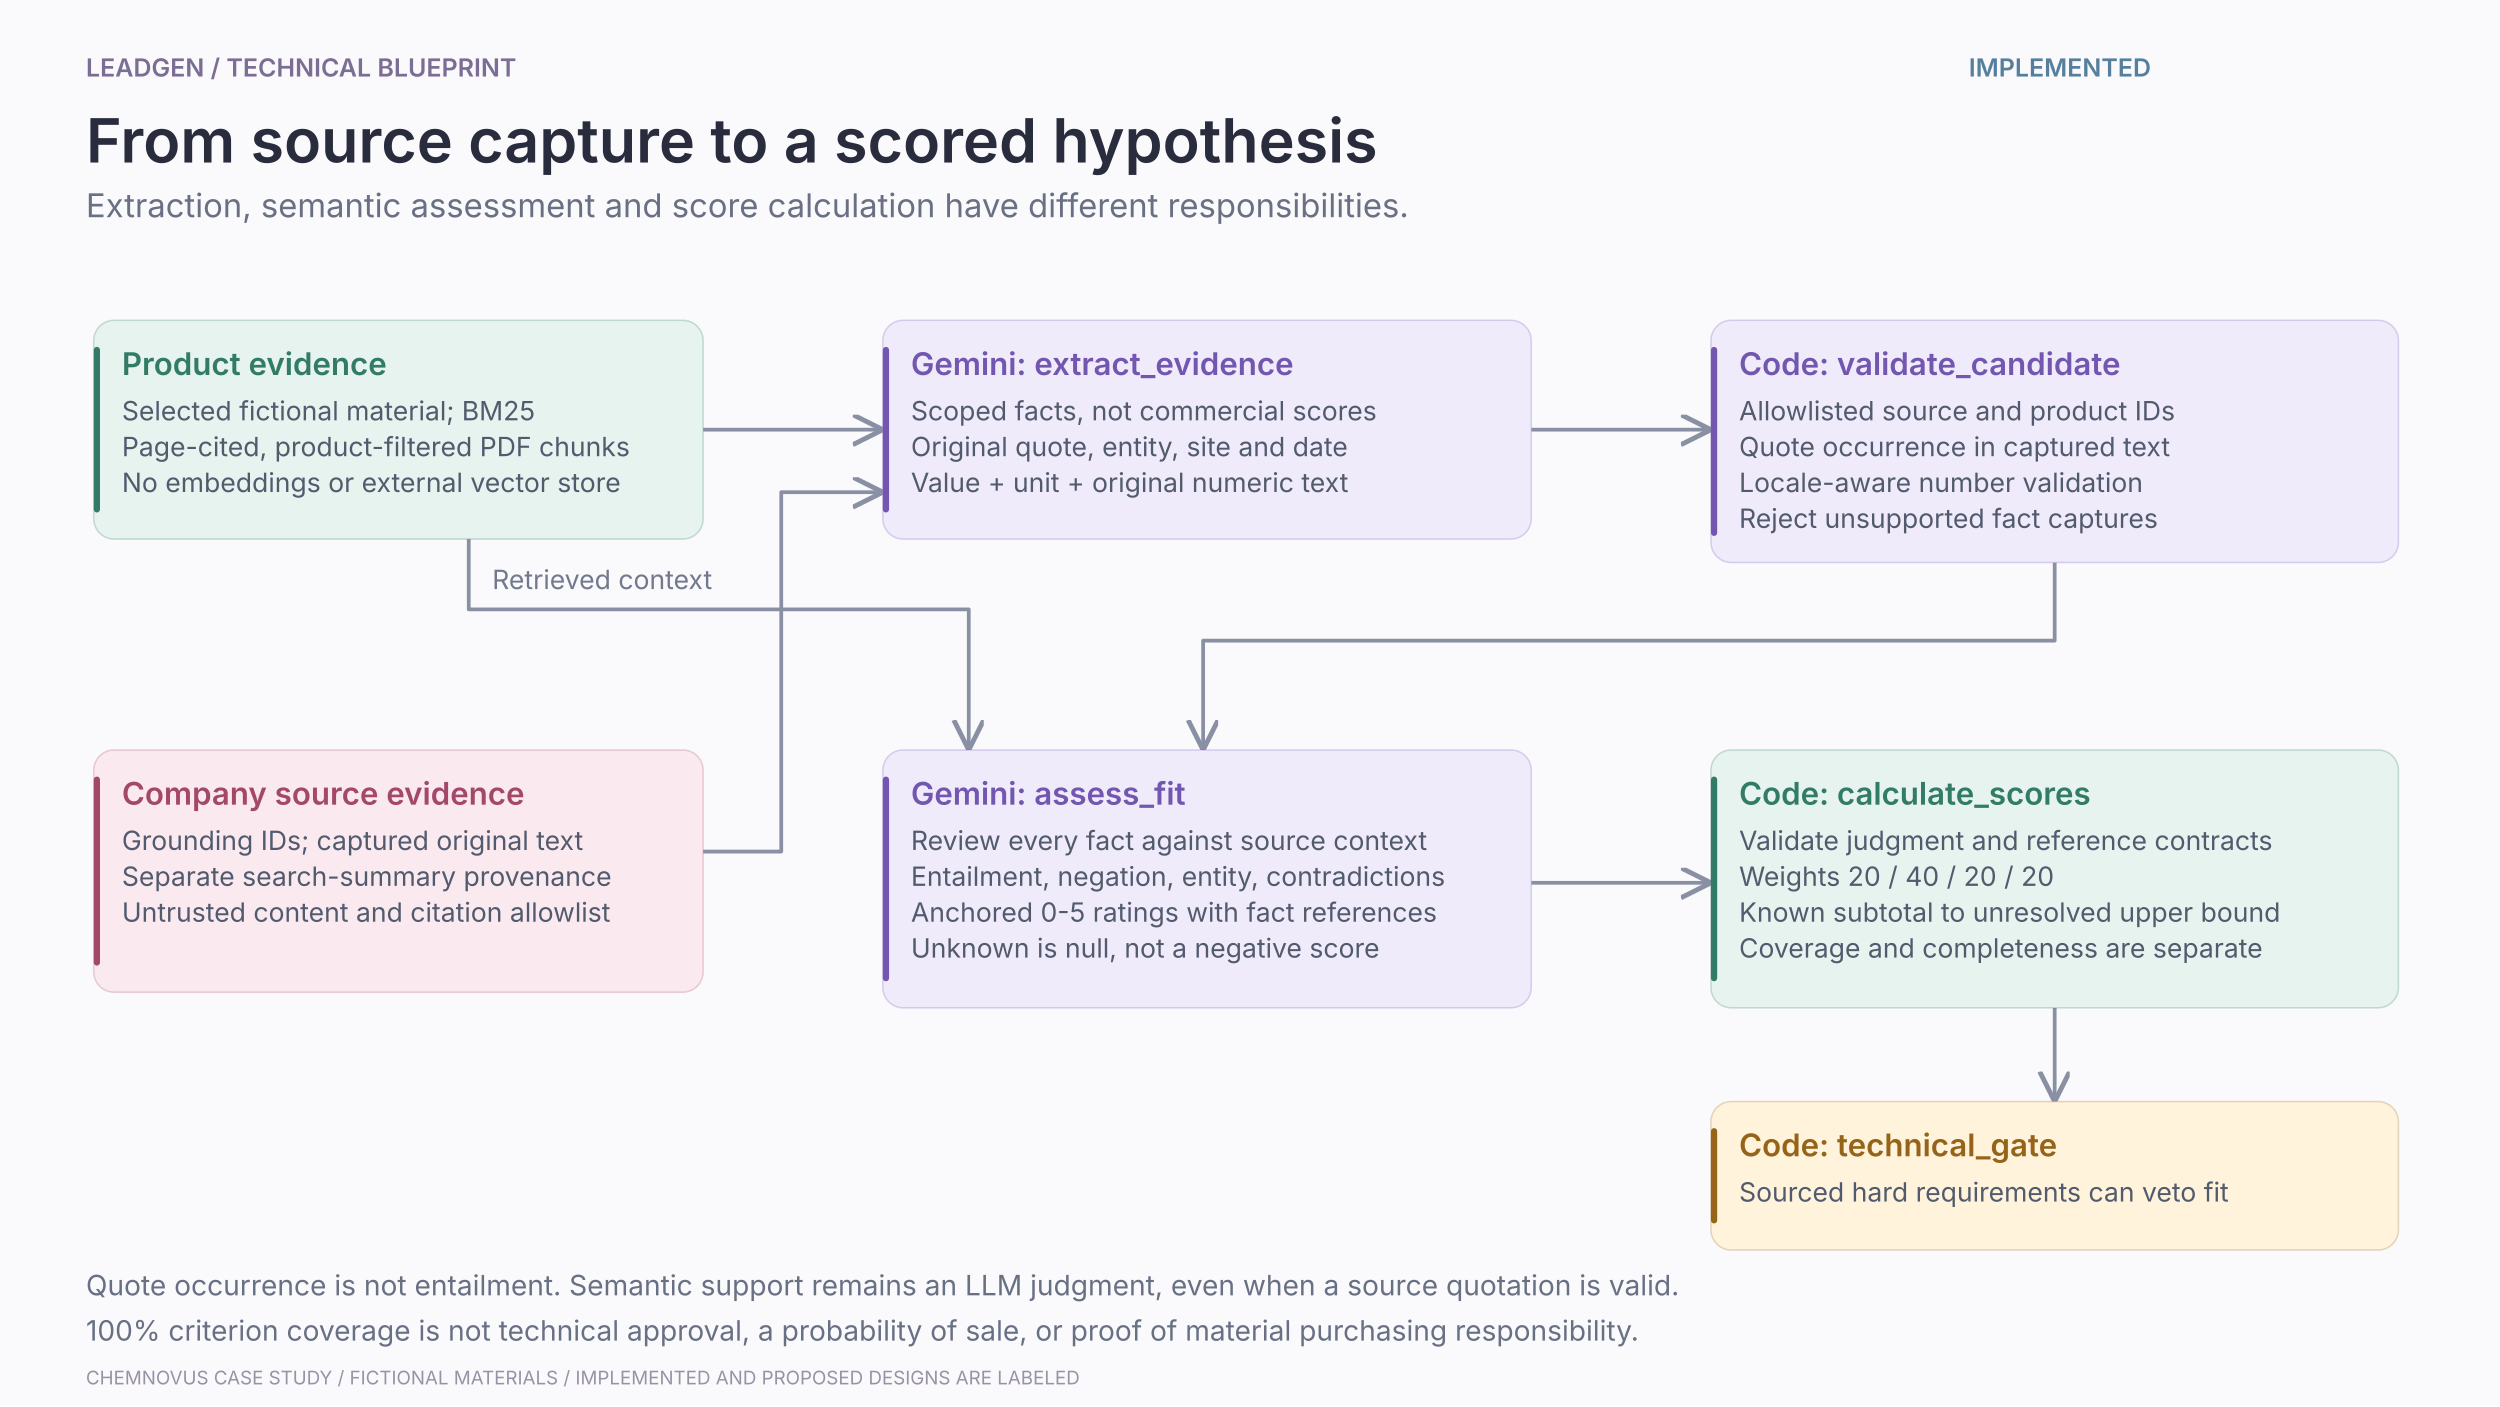
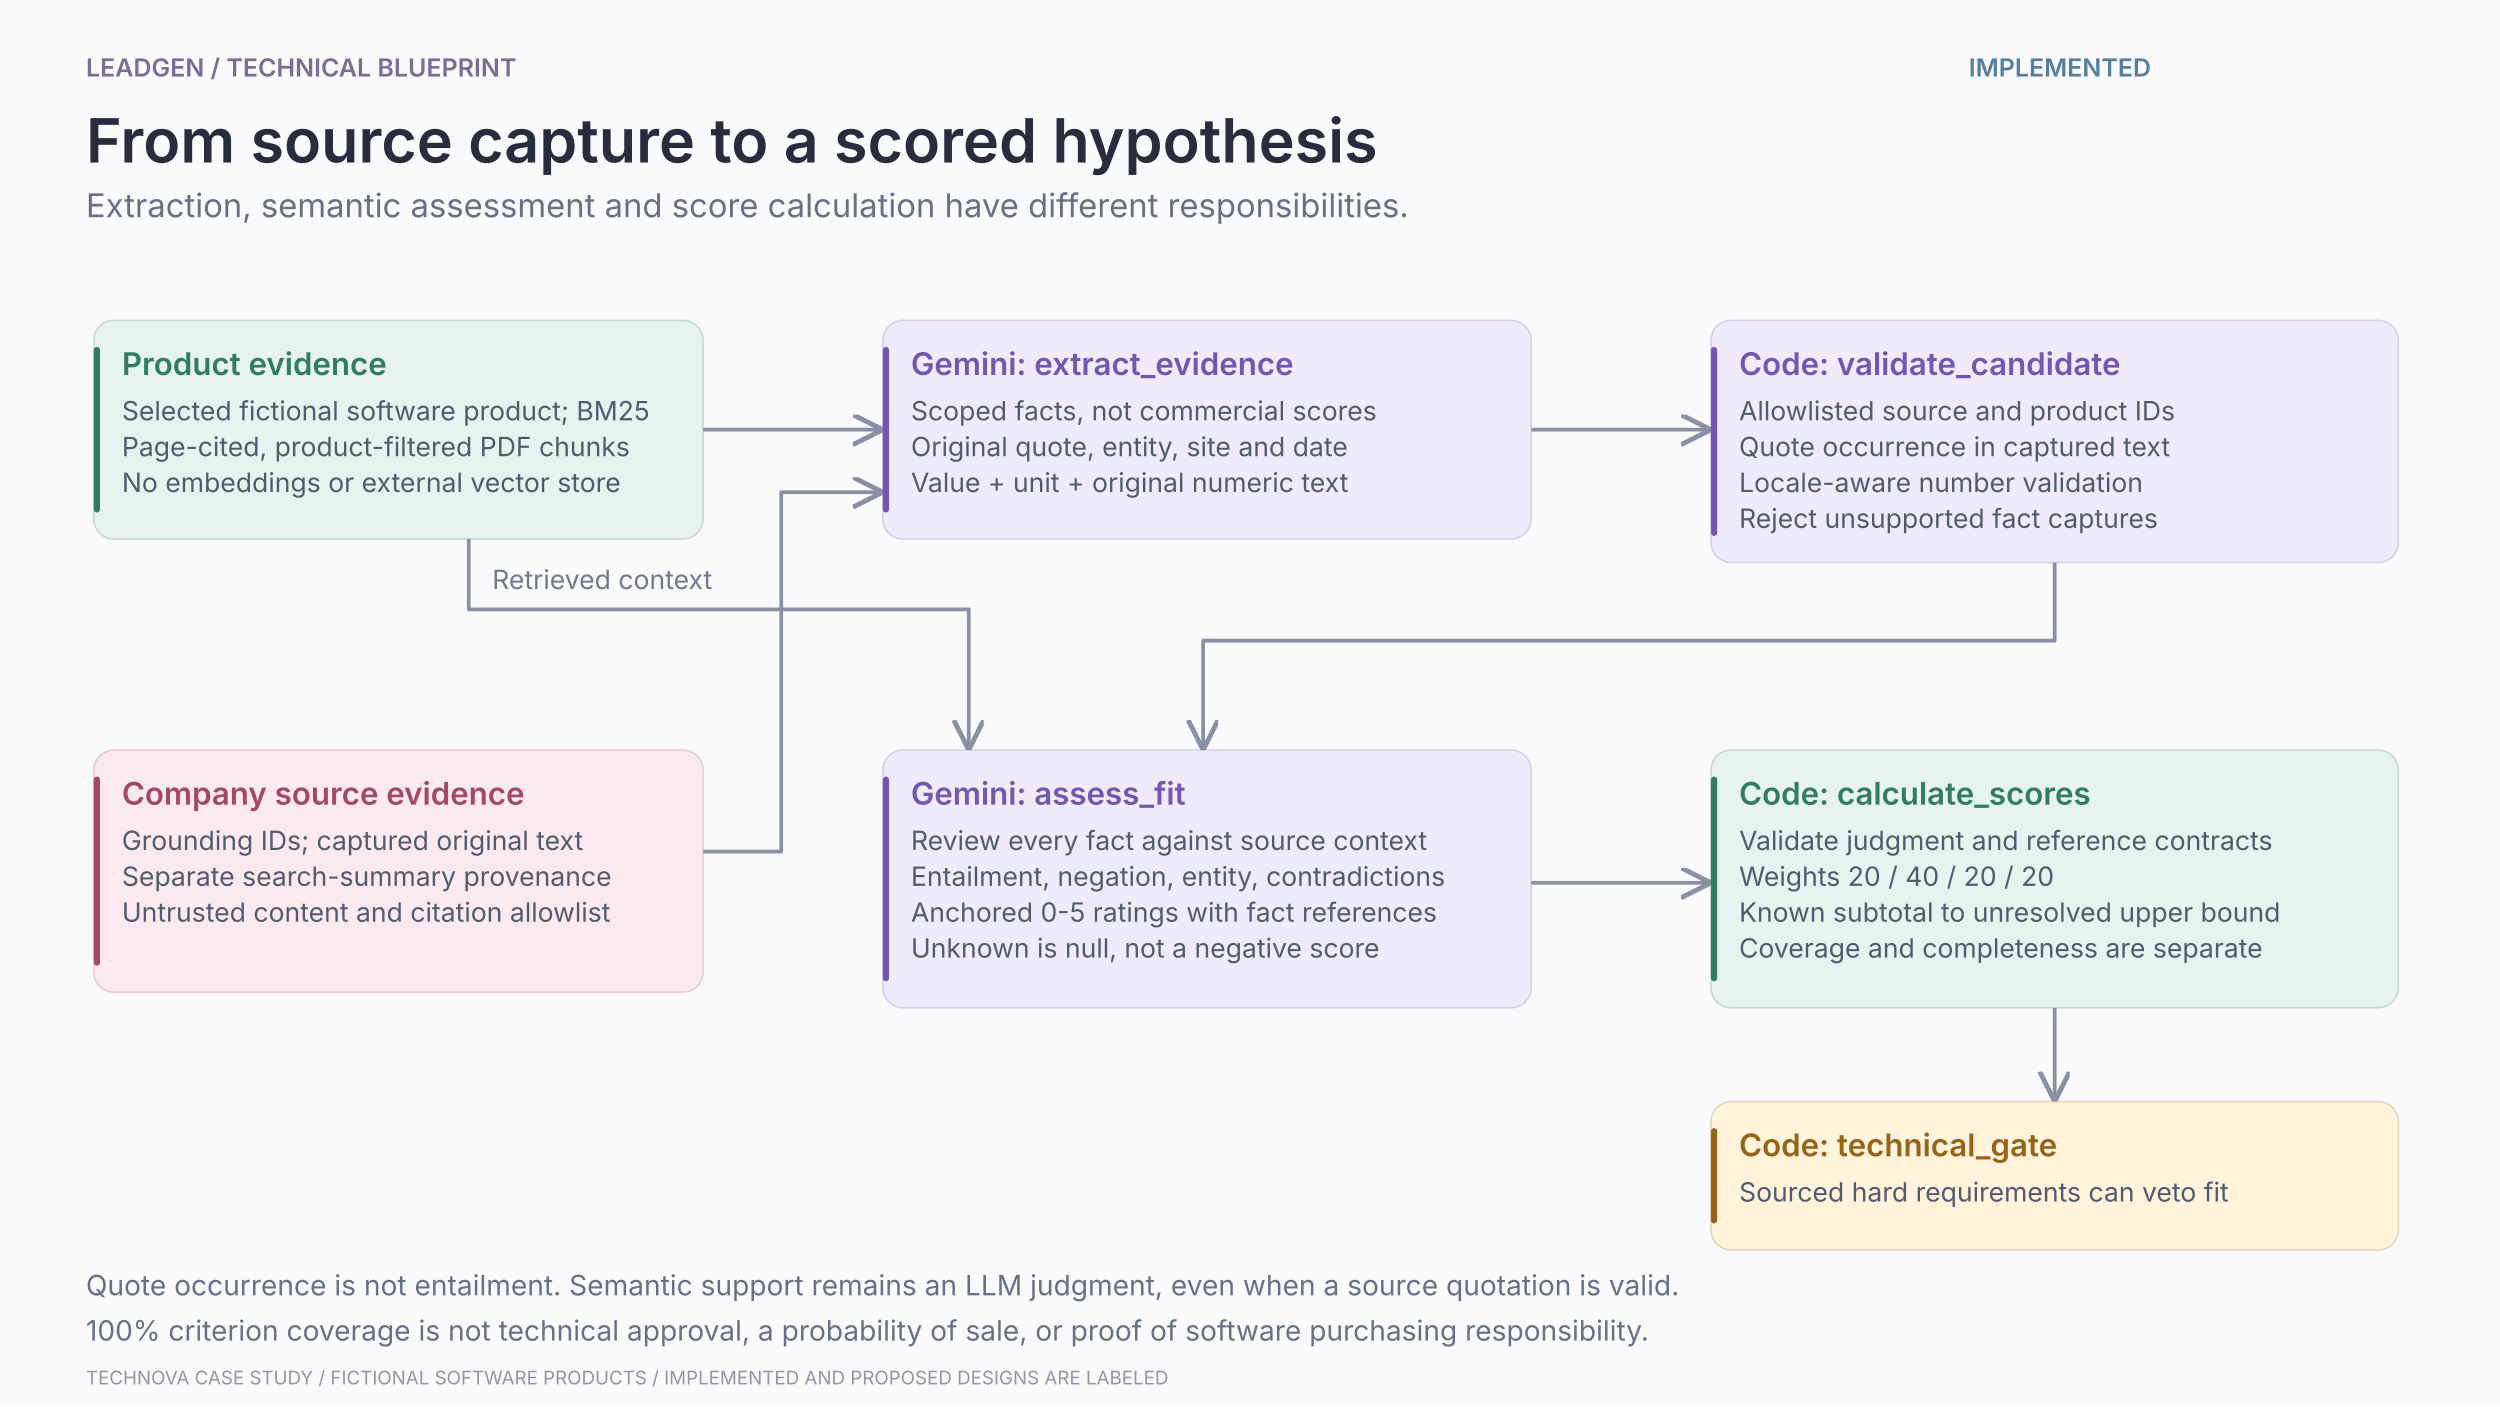
<svg xmlns="http://www.w3.org/2000/svg" width="1600" height="900" viewBox="0 0 1600 900" role="img" aria-labelledby="title desc">
  <defs>
    <marker id="arrow" markerWidth="9" markerHeight="9" refX="8" refY="4" orient="auto" markerUnits="strokeWidth">
      <path d="M0,0 L8,4 L0,8" fill="none" stroke="#8990a4" stroke-width="1.3" />
    </marker>
  </defs>
  <g font-family="Inter, Arial, sans-serif">
    <rect width="1600" height="900" fill="#faf9fc" />
    <text x="55" y="49" fill="#7b6d93" font-size="16" font-weight="600">
      <tspan x="55" dy="0">LEADGEN / TECHNICAL BLUEPRINT</tspan>
    </text>
    <text x="55" y="104" fill="#292c3c" font-size="39" font-weight="600">
      <tspan x="55" dy="0">From source capture to a scored hypothesis</tspan>
    </text>
    <text x="55" y="139" fill="#697083" font-size="21" font-weight="400">
      <tspan x="55" dy="0">Extraction, semantic assessment and score calculation have different responsibilities.</tspan>
    </text>
    <text x="1260" y="49" fill="#567e9d" font-size="16" font-weight="600">
      <tspan x="1260" dy="0">IMPLEMENTED</tspan>
    </text>
    <polyline points="450,275 565,275" fill="none" stroke="#8990a4" stroke-width="2.4" stroke-linejoin="round" marker-end="url(#arrow)" />
    <polyline points="450,545 500,545 500,315 565,315" fill="none" stroke="#8990a4" stroke-width="2.4" stroke-linejoin="round" marker-end="url(#arrow)" />
    <polyline points="980,275 1095,275" fill="none" stroke="#8990a4" stroke-width="2.4" stroke-linejoin="round" marker-end="url(#arrow)" />
    <polyline points="1315,360 1315,410 770,410 770,480" fill="none" stroke="#8990a4" stroke-width="2.4" stroke-linejoin="round" marker-end="url(#arrow)" />
    <polyline points="300,345 300,390 620,390 620,480" fill="none" stroke="#8990a4" stroke-width="2.4" stroke-linejoin="round" marker-end="url(#arrow)" />
    <rect x="310" y="359" width="165" height="25" rx="4" fill="#faf9fc" />
    <text x="315" y="377" fill="#72798d" font-size="17" font-weight="400">
      <tspan x="315" dy="0">Retrieved context</tspan>
    </text>
    <polyline points="980,565 1095,565" fill="none" stroke="#8990a4" stroke-width="2.4" stroke-linejoin="round" marker-end="url(#arrow)" />
    <polyline points="1315,645 1315,705" fill="none" stroke="#8990a4" stroke-width="2.4" stroke-linejoin="round" marker-end="url(#arrow)" />
    <g data-node="product" data-x="60" data-y="205" data-w="390" data-h="140">
      <rect x="60" y="205" width="390" height="140" rx="13" fill="#e6f3ee" stroke="#327b67" stroke-opacity=".24" />
      <rect x="60" y="222" width="4" height="106" rx="2" fill="#327b67" />
      <text x="78" y="240" fill="#327b67" font-size="20" font-weight="600">
        <tspan x="78" dy="0">Product evidence</tspan>
      </text>
      <text x="78" y="269" fill="#525b6e" font-size="17" font-weight="400">
-         <tspan x="78" dy="0">Selected fictional material; BM25</tspan>
+         <tspan x="78" dy="0">Selected fictional software product; BM25</tspan>
        <tspan x="78" dy="22.95">Page-cited, product-filtered PDF chunks</tspan>
        <tspan x="78" dy="22.95">No embeddings or external vector store</tspan>
      </text>
    </g>
    <g data-node="public" data-x="60" data-y="480" data-w="390" data-h="155">
      <rect x="60" y="480" width="390" height="155" rx="13" fill="#faeaf0" stroke="#a4486a" stroke-opacity=".24" />
      <rect x="60" y="497" width="4" height="121" rx="2" fill="#a4486a" />
      <text x="78" y="515" fill="#a4486a" font-size="20" font-weight="600">
        <tspan x="78" dy="0">Company source evidence</tspan>
      </text>
      <text x="78" y="544" fill="#525b6e" font-size="17" font-weight="400">
        <tspan x="78" dy="0">Grounding IDs; captured original text</tspan>
        <tspan x="78" dy="22.95">Separate search-summary provenance</tspan>
        <tspan x="78" dy="22.95">Untrusted content and citation allowlist</tspan>
      </text>
    </g>
    <g data-node="extract" data-x="565" data-y="205" data-w="415" data-h="140">
      <rect x="565" y="205" width="415" height="140" rx="13" fill="#f0ebfb" stroke="#7256b0" stroke-opacity=".24" />
      <rect x="565" y="222" width="4" height="106" rx="2" fill="#7256b0" />
      <text x="583" y="240" fill="#7256b0" font-size="20" font-weight="600">
        <tspan x="583" dy="0">Gemini: extract_evidence</tspan>
      </text>
      <text x="583" y="269" fill="#525b6e" font-size="17" font-weight="400">
        <tspan x="583" dy="0">Scoped facts, not commercial scores</tspan>
        <tspan x="583" dy="22.95">Original quote, entity, site and date</tspan>
        <tspan x="583" dy="22.95">Value + unit + original numeric text</tspan>
      </text>
    </g>
    <g data-node="validate" data-x="1095" data-y="205" data-w="440" data-h="155">
      <rect x="1095" y="205" width="440" height="155" rx="13" fill="#f0ebfb" stroke="#7256b0" stroke-opacity=".24" />
      <rect x="1095" y="222" width="4" height="121" rx="2" fill="#7256b0" />
      <text x="1113" y="240" fill="#7256b0" font-size="20" font-weight="600">
        <tspan x="1113" dy="0">Code: validate_candidate</tspan>
      </text>
      <text x="1113" y="269" fill="#525b6e" font-size="17" font-weight="400">
        <tspan x="1113" dy="0">Allowlisted source and product IDs</tspan>
        <tspan x="1113" dy="22.95">Quote occurrence in captured text</tspan>
        <tspan x="1113" dy="22.95">Locale-aware number validation</tspan>
        <tspan x="1113" dy="22.95">Reject unsupported fact captures</tspan>
      </text>
    </g>
    <g data-node="assess" data-x="565" data-y="480" data-w="415" data-h="165">
      <rect x="565" y="480" width="415" height="165" rx="13" fill="#f0ebfb" stroke="#7256b0" stroke-opacity=".24" />
      <rect x="565" y="497" width="4" height="131" rx="2" fill="#7256b0" />
      <text x="583" y="515" fill="#7256b0" font-size="20" font-weight="600">
        <tspan x="583" dy="0">Gemini: assess_fit</tspan>
      </text>
      <text x="583" y="544" fill="#525b6e" font-size="17" font-weight="400">
        <tspan x="583" dy="0">Review every fact against source context</tspan>
        <tspan x="583" dy="22.95">Entailment, negation, entity, contradictions</tspan>
        <tspan x="583" dy="22.95">Anchored 0-5 ratings with fact references</tspan>
        <tspan x="583" dy="22.95">Unknown is null, not a negative score</tspan>
      </text>
    </g>
    <g data-node="score" data-x="1095" data-y="480" data-w="440" data-h="165">
      <rect x="1095" y="480" width="440" height="165" rx="13" fill="#e6f3ee" stroke="#327b67" stroke-opacity=".24" />
      <rect x="1095" y="497" width="4" height="131" rx="2" fill="#327b67" />
      <text x="1113" y="515" fill="#327b67" font-size="20" font-weight="600">
        <tspan x="1113" dy="0">Code: calculate_scores</tspan>
      </text>
      <text x="1113" y="544" fill="#525b6e" font-size="17" font-weight="400">
        <tspan x="1113" dy="0">Validate judgment and reference contracts</tspan>
        <tspan x="1113" dy="22.95">Weights 20 / 40 / 20 / 20</tspan>
        <tspan x="1113" dy="22.95">Known subtotal to unresolved upper bound</tspan>
        <tspan x="1113" dy="22.95">Coverage and completeness are separate</tspan>
      </text>
    </g>
    <g data-node="gate" data-x="1095" data-y="705" data-w="440" data-h="95">
      <rect x="1095" y="705" width="440" height="95" rx="13" fill="#fff3dc" stroke="#966419" stroke-opacity=".24" />
      <rect x="1095" y="722" width="4" height="61" rx="2" fill="#966419" />
      <text x="1113" y="740" fill="#966419" font-size="20" font-weight="600">
        <tspan x="1113" dy="0">Code: technical_gate</tspan>
      </text>
      <text x="1113" y="769" fill="#525b6e" font-size="17" font-weight="400">
        <tspan x="1113" dy="0">Sourced hard requirements can veto fit</tspan>
      </text>
    </g>
    <text x="55" y="829" fill="#687084" font-size="18" font-weight="400">
      <tspan x="55" dy="0">Quote occurrence is not entailment. Semantic support remains an LLM judgment, even when a source quotation is valid.</tspan>
    </text>
    <text x="55" y="858" fill="#687084" font-size="18" font-weight="400">
-       <tspan x="55" dy="0">100% criterion coverage is not technical approval, a probability of sale, or proof of material purchasing responsibility.</tspan>
+       <tspan x="55" dy="0">100% criterion coverage is not technical approval, a probability of sale, or proof of software purchasing responsibility.</tspan>
    </text>
    <text x="55" y="886" fill="#9991a6" font-size="12" font-weight="400">
-       <tspan x="55" dy="0">CHEMNOVUS CASE STUDY / FICTIONAL MATERIALS / IMPLEMENTED AND PROPOSED DESIGNS ARE LABELED</tspan>
+       <tspan x="55" dy="0">TECHNOVA CASE STUDY / FICTIONAL SOFTWARE PRODUCTS / IMPLEMENTED AND PROPOSED DESIGNS ARE LABELED</tspan>
    </text>
  </g>
</svg>
